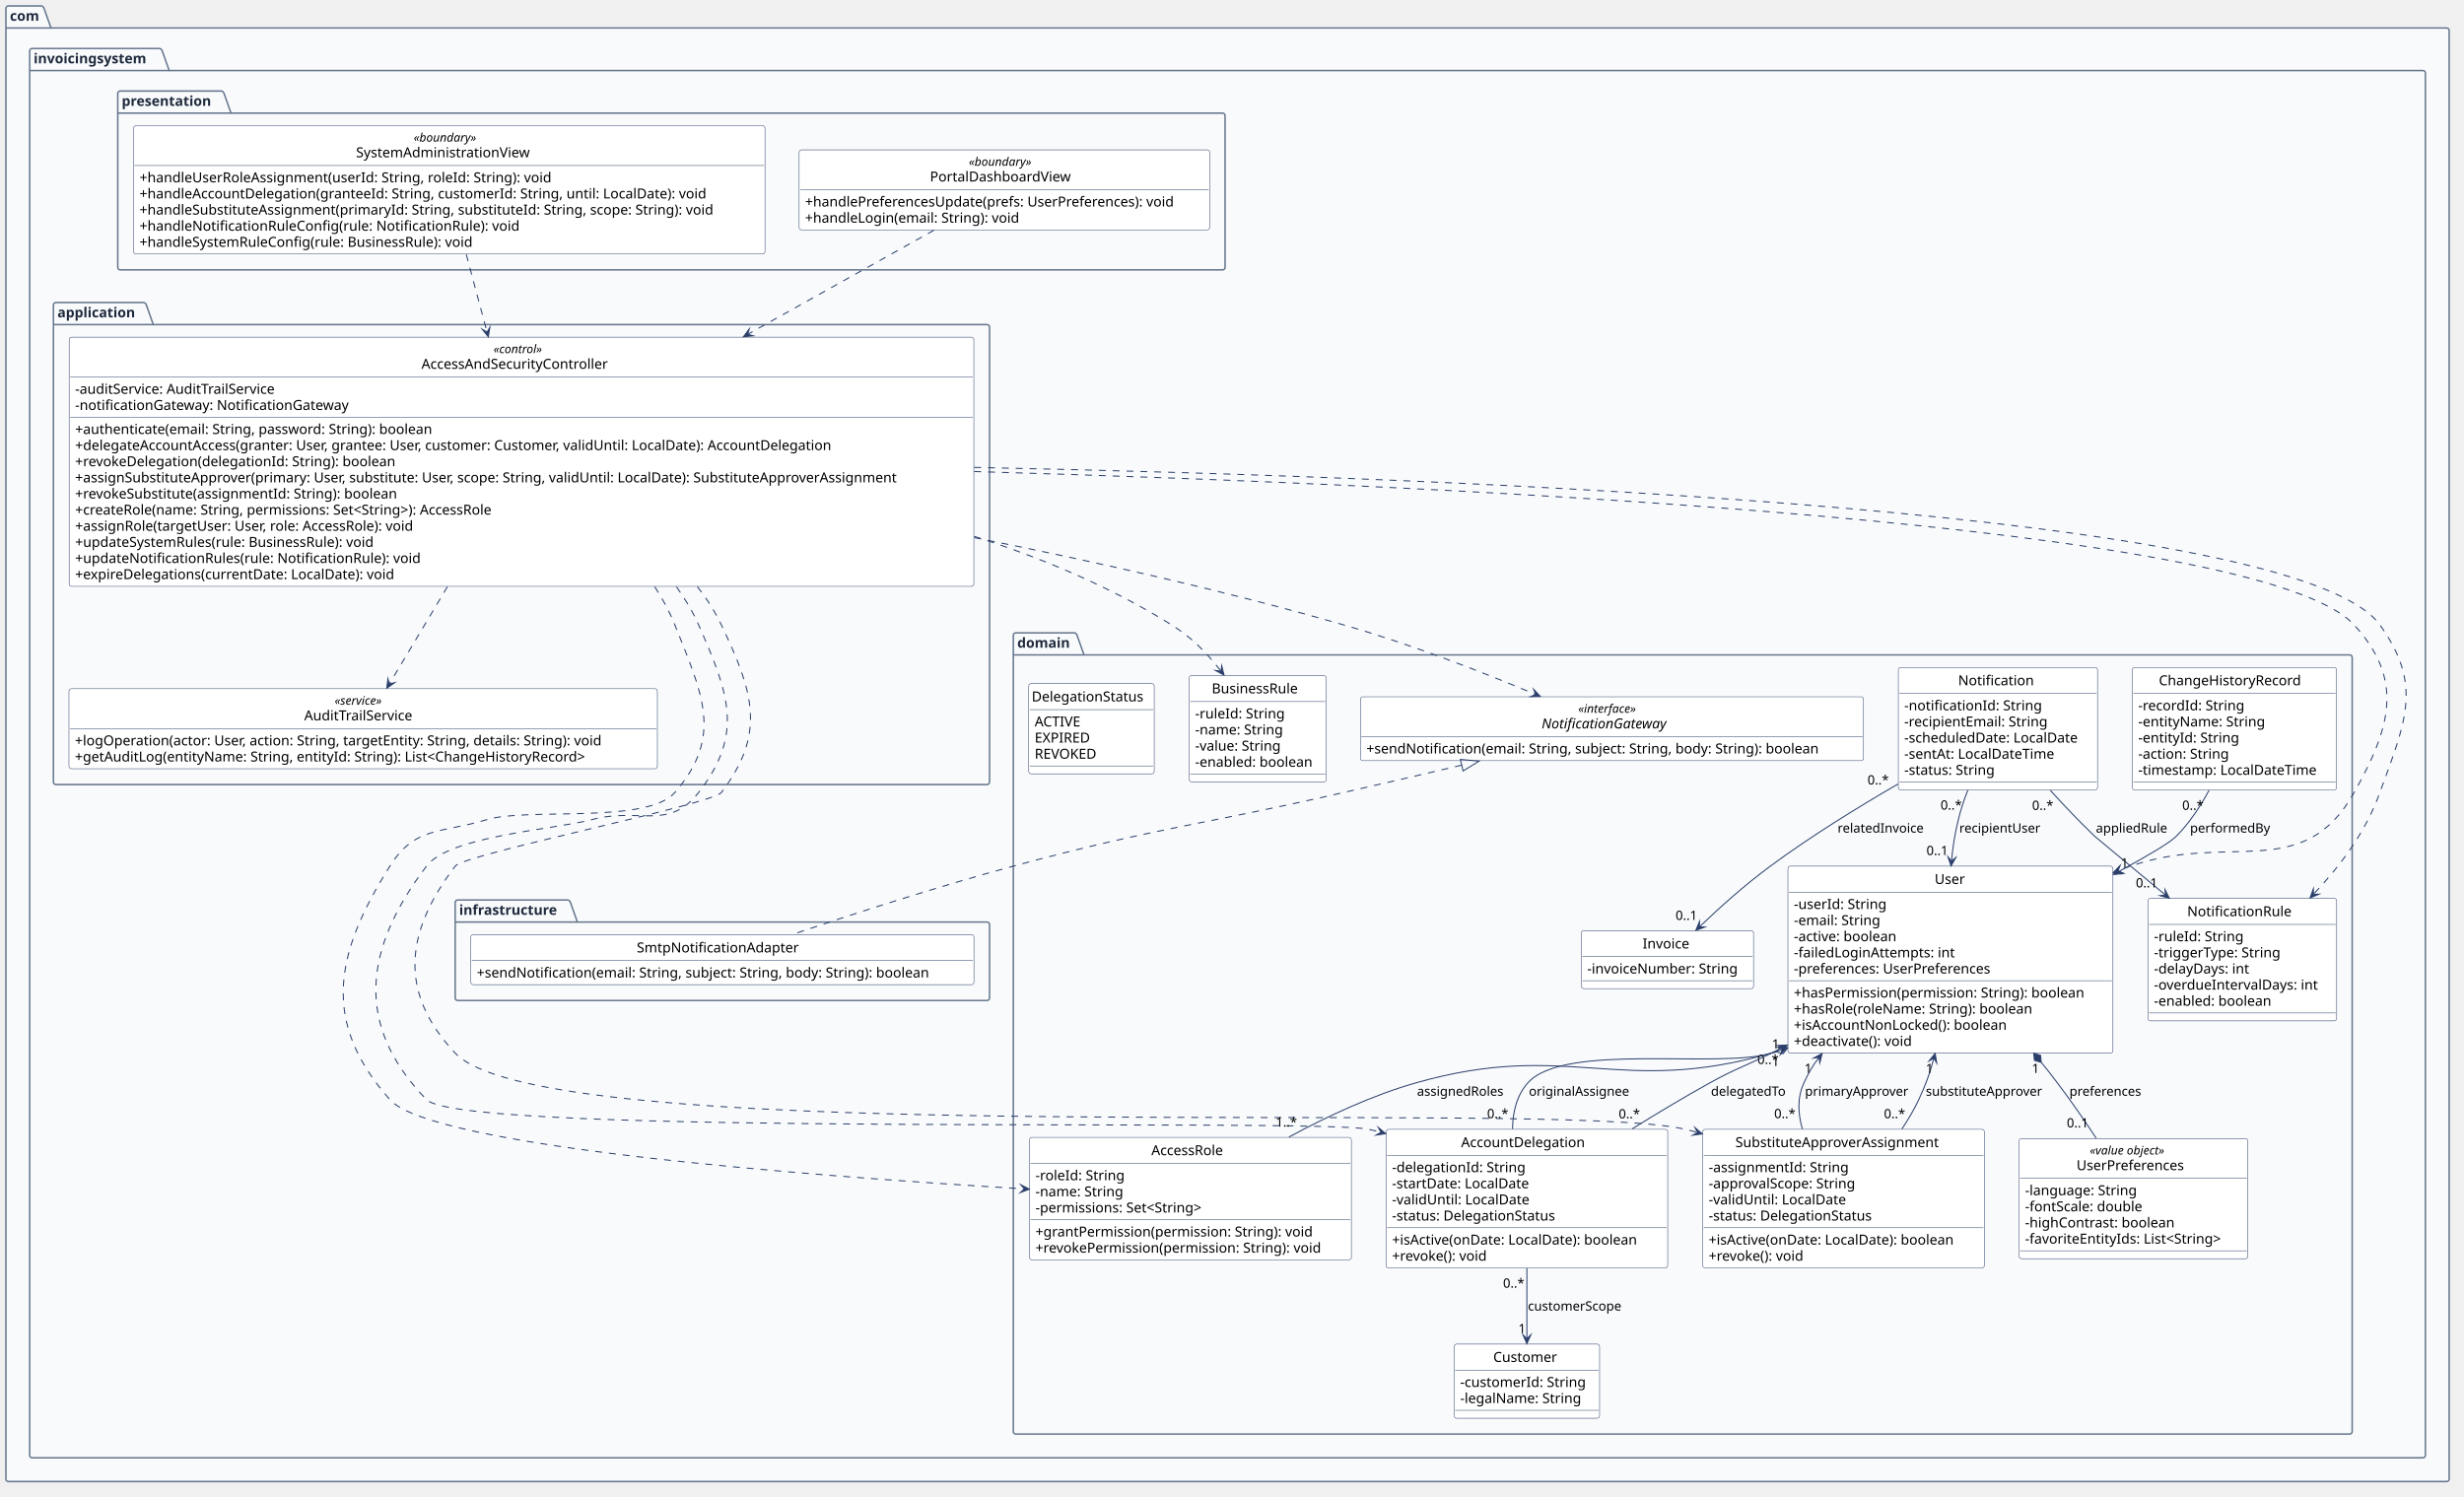
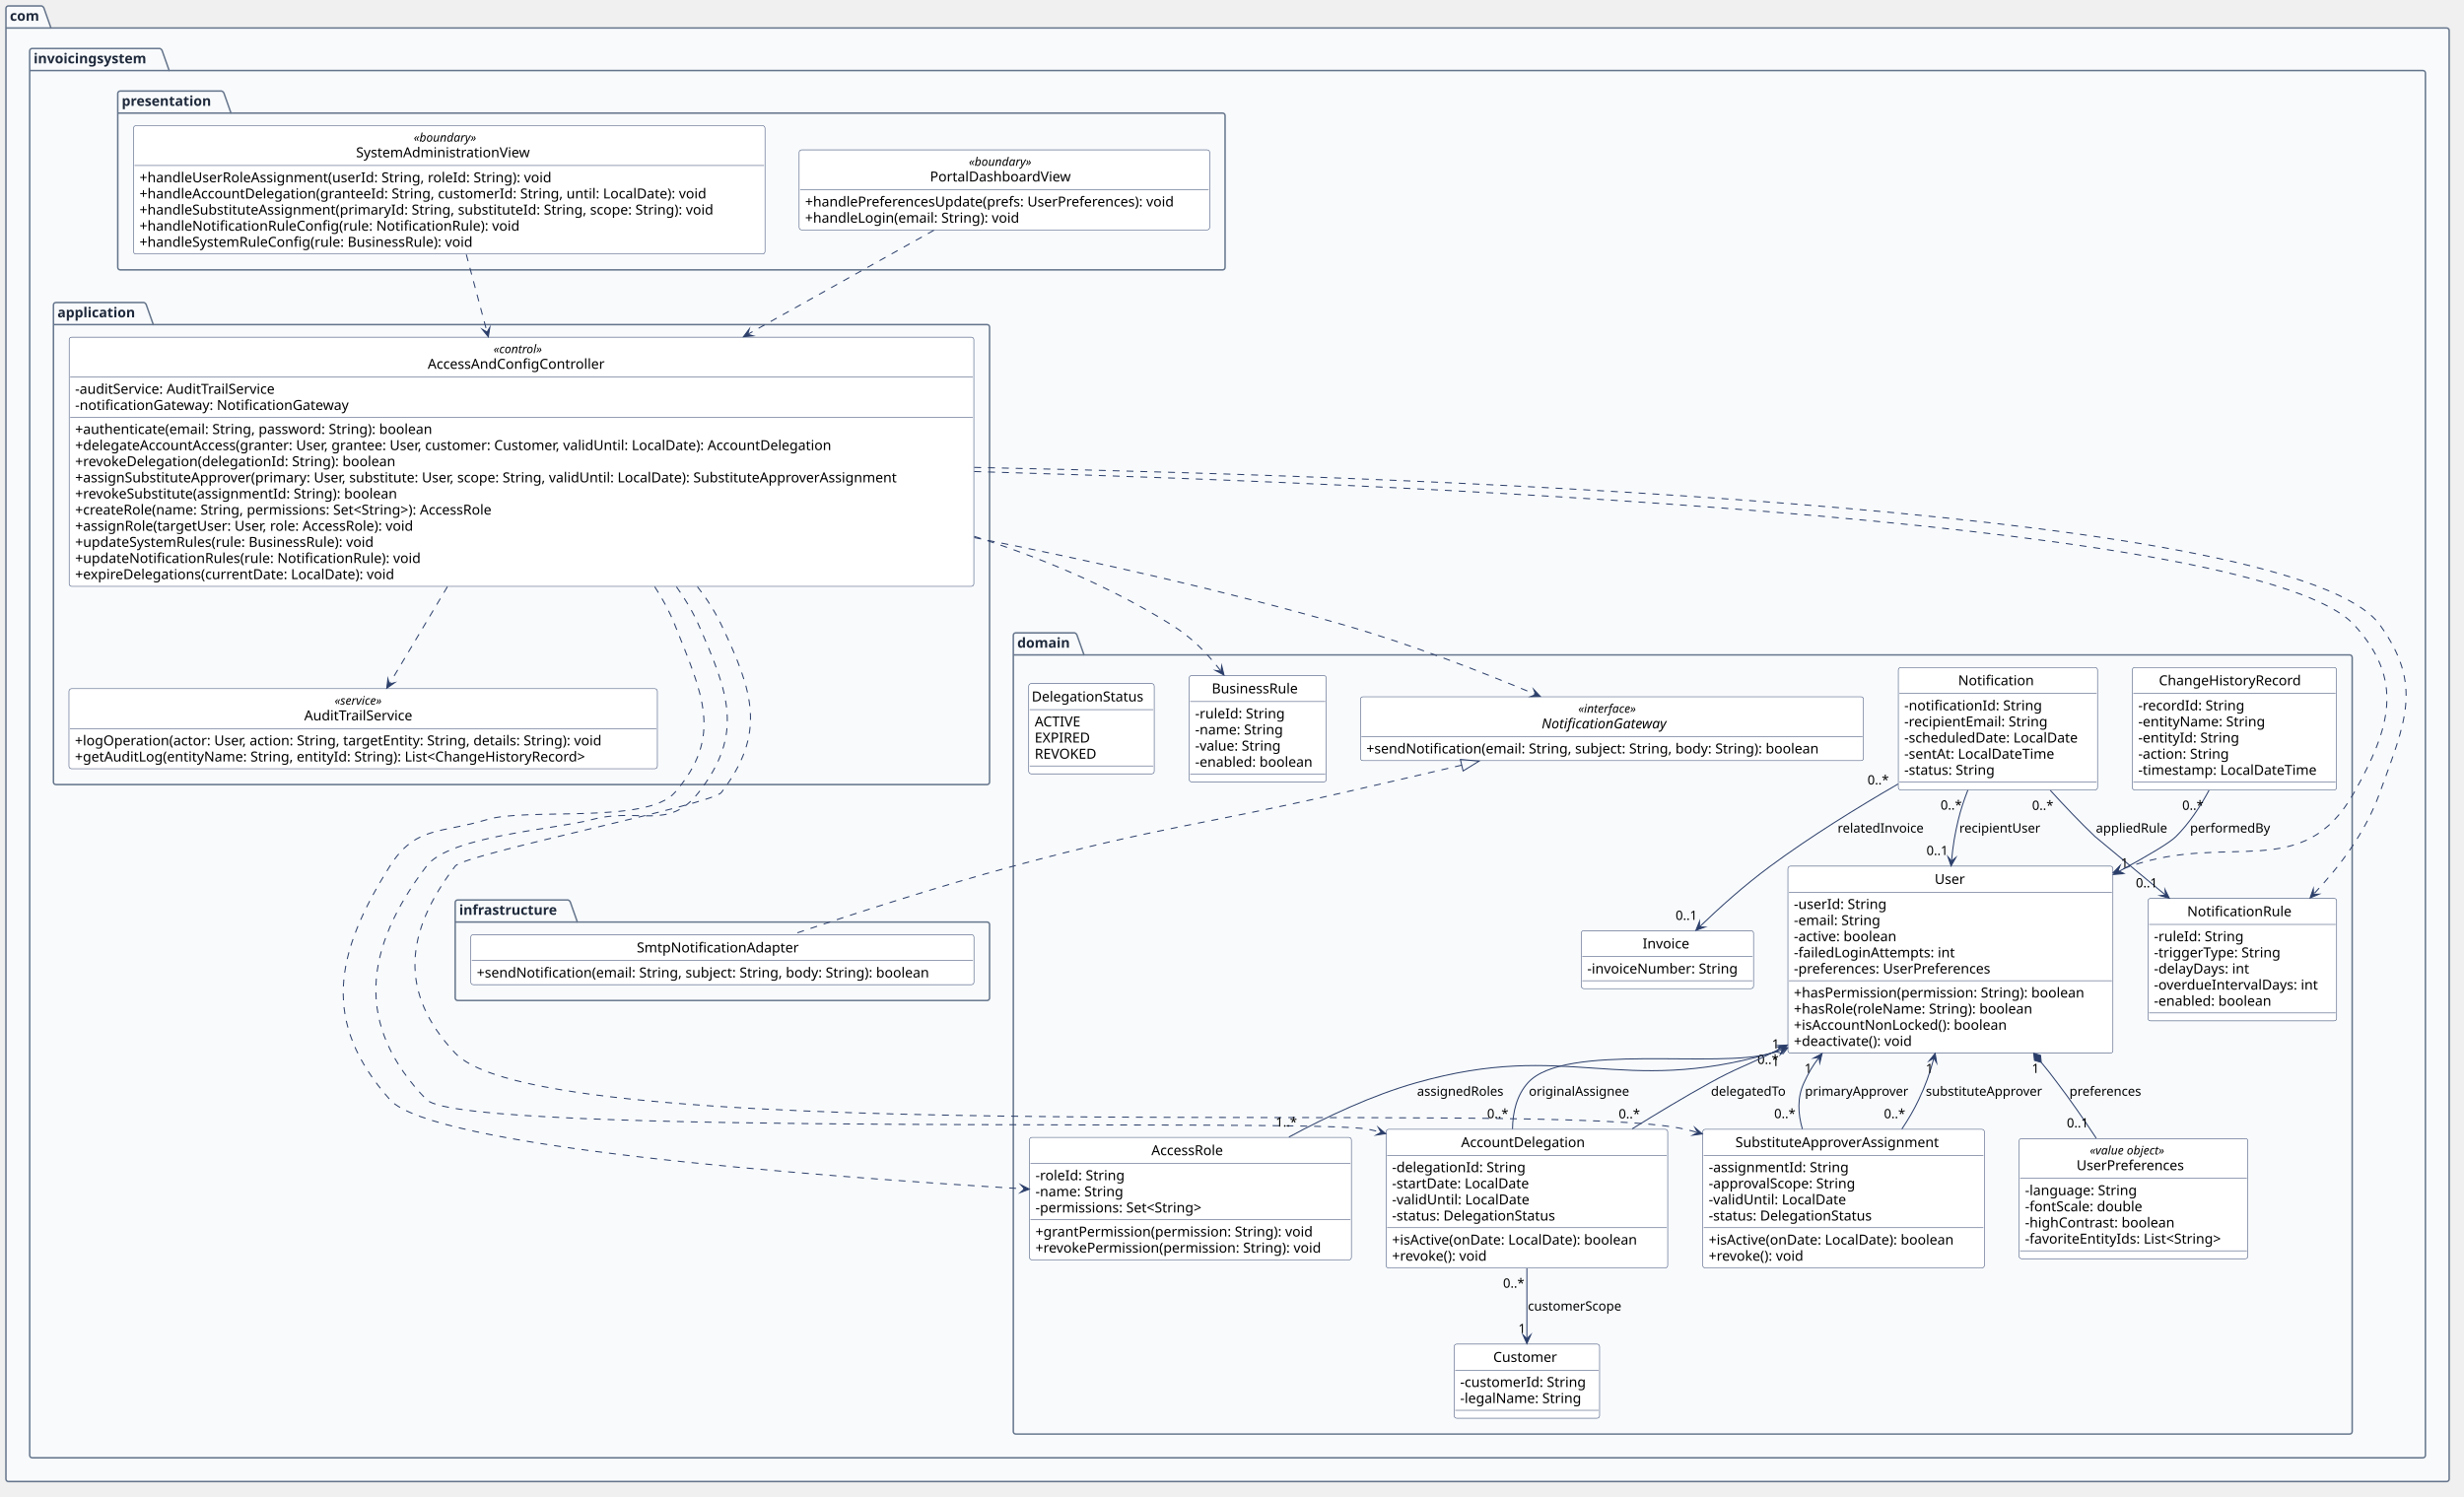
<svg xmlns="http://www.w3.org/2000/svg" version="1.1" data-diagram-type="CLASS" style="width:2490px;height:1512px;background:#FFFFFF;" width="2490px" height="1512px" viewBox="0 0 2490 1512" zoomAndPan="magnify" preserveAspectRatio="none" contentStyleType="text/css">
  <defs />
  <g font-family="sans-serif" lengthAdjust="spacing">
    <g class="cluster" data-qualified-name="com" id="ent0003" data-source-line="25">
      <path d="M8.5,6 L42.005,6 A3.75,3.75 0 0 1 44.505,8.5 L51.505,28.297 L2472.5,28.297 A2.5,2.5 0 0 1 2475,30.797 L2475,1494.8 A2.5,2.5 0 0 1 2472.5,1497.3 L8.5,1497.3 A2.5,2.5 0 0 1 6,1494.8 L6,8.5 A2.5,2.5 0 0 1 8.5,6" style="stroke:#64748B;stroke-width:1.5;" fill="#F8FAFC" />
      <line x1="6" y1="28.297" x2="51.505" y2="28.297" style="stroke:#64748B;stroke-width:1.5;" />
      <text x="10" y="20.995" fill="#1E293B" font-size="14" textLength="32.505" font-weight="700">com</text>
    </g>
    <g class="cluster" data-qualified-name="com.invoicingsystem" id="ent0004" data-source-line="25">
      <path d="M32.5,49 L161.462,49 A3.75,3.75 0 0 1 163.962,51.5 L170.962,71.297 L2448.5,71.297 A2.5,2.5 0 0 1 2451,73.797 L2451,1470.8 A2.5,2.5 0 0 1 2448.5,1473.3 L32.5,1473.3 A2.5,2.5 0 0 1 30,1470.8 L30,51.5 A2.5,2.5 0 0 1 32.5,49" style="stroke:#64748B;stroke-width:1.5;" fill="#F8FAFC" />
      <line x1="30" y1="71.297" x2="170.962" y2="71.297" style="stroke:#64748B;stroke-width:1.5;" />
      <text x="34" y="63.995" fill="#1E293B" font-size="14" textLength="127.962" font-weight="700">invoicingsystem</text>
    </g>
    <g class="cluster" data-qualified-name="com.invoicingsystem.presentation" id="ent0001" data-source-line="24">
      <path d="M121.5,92 L223.932,92 A3.75,3.75 0 0 1 226.432,94.5 L233.432,114.297 L1235.5,114.297 A2.5,2.5 0 0 1 1238,116.797 L1238,270.25 A2.5,2.5 0 0 1 1235.5,272.75 L121.5,272.75 A2.5,2.5 0 0 1 119,270.25 L119,94.5 A2.5,2.5 0 0 1 121.5,92" style="stroke:#64748B;stroke-width:1.5;" fill="#F8FAFC" />
      <line x1="119" y1="114.297" x2="233.432" y2="114.297" style="stroke:#64748B;stroke-width:1.5;" />
      <text x="123" y="106.995" fill="#1E293B" font-size="14" textLength="101.432" font-weight="700">presentation</text>
    </g>
    <g class="cluster" data-qualified-name="com.invoicingsystem.application" id="ent0006" data-source-line="42">
      <path d="M56.5,305.75 L145.41,305.75 A3.75,3.75 0 0 1 147.91,308.25 L154.91,328.047 L997.5,328.047 A2.5,2.5 0 0 1 1000,330.547 L1000,790.4 A2.5,2.5 0 0 1 997.5,792.9 L56.5,792.9 A2.5,2.5 0 0 1 54,790.4 L54,308.25 A2.5,2.5 0 0 1 56.5,305.75" style="stroke:#64748B;stroke-width:1.5;" fill="#F8FAFC" />
      <line x1="54" y1="328.047" x2="154.91" y2="328.047" style="stroke:#64748B;stroke-width:1.5;" />
      <text x="58" y="320.745" fill="#1E293B" font-size="14" textLength="87.91" font-weight="700">application</text>
    </g>
    <g class="cluster" data-qualified-name="com.invoicingsystem.domain" id="ent0009" data-source-line="67">
      <path d="M1026.5,639.58 L1085.94,639.58 A3.75,3.75 0 0 1 1088.44,642.08 L1095.44,661.877 L2374.5,661.877 A2.5,2.5 0 0 1 2377,664.377 L2377,1446.8 A2.5,2.5 0 0 1 2374.5,1449.3 L1026.5,1449.3 A2.5,2.5 0 0 1 1024,1446.8 L1024,642.08 A2.5,2.5 0 0 1 1026.5,639.58" style="stroke:#64748B;stroke-width:1.5;" fill="#F8FAFC" />
      <line x1="1024" y1="661.877" x2="1095.44" y2="661.877" style="stroke:#64748B;stroke-width:1.5;" />
      <text x="1028" y="654.575" fill="#1E293B" font-size="14" textLength="58.44" font-weight="700">domain</text>
    </g>
    <g class="cluster" data-qualified-name="com.invoicingsystem.infrastructure" id="ent0023" data-source-line="172">
      <path d="M462.5,909.55 L573.962,909.55 A3.75,3.75 0 0 1 576.462,912.05 L583.462,931.847 L997.5,931.847 A2.5,2.5 0 0 1 1000,934.347 L1000,1008.64 A2.5,2.5 0 0 1 997.5,1011.14 L462.5,1011.14 A2.5,2.5 0 0 1 460,1008.64 L460,912.05 A2.5,2.5 0 0 1 462.5,909.55" style="stroke:#64748B;stroke-width:1.5;" fill="#F8FAFC" />
      <line x1="460" y1="931.847" x2="583.462" y2="931.847" style="stroke:#64748B;stroke-width:1.5;" />
      <text x="464" y="924.545" fill="#1E293B" font-size="14" textLength="110.462" font-weight="700">infrastructure</text>
    </g>
    <g class="entity" data-qualified-name="com.invoicingsystem.presentation.SystemAdministrationView" id="ent0002" data-source-line="25">
      <rect x="134.96" y="127" width="638.09" height="129.75" fill="#FFF" style="stroke:#2B3E6A;stroke-width:0.5;" rx="2.5" ry="2.5" />
      <text x="418.075" y="143.139" fill="#000" font-size="12" textLength="71.859" font-style="italic">«boundary»</text>
      <text x="359.792" y="158.964" fill="#000" font-size="14" textLength="188.426">SystemAdministrationView</text>
      <line x1="135.96" y1="167.266" x2="772.05" y2="167.266" style="stroke:#2B3E6A;stroke-width:0.5;" />
      <text x="140.96" y="184.261" fill="#000" font-size="14" textLength="448.485">+handleUserRoleAssignment(userId: String, roleId: String): void</text>
      <text x="140.96" y="200.558" fill="#000" font-size="14" textLength="618.755">+handleAccountDelegation(granteeId: String, customerId: String, until: LocalDate): void</text>
      <text x="140.96" y="216.854" fill="#000" font-size="14" textLength="626.09">+handleSubstituteAssignment(primaryId: String, substituteId: String, scope: String): void</text>
      <text x="140.96" y="233.151" fill="#000" font-size="14" textLength="413.246">+handleNotificationRuleConfig(rule: NotificationRule): void</text>
      <text x="140.96" y="249.448" fill="#000" font-size="14" textLength="366.529">+handleSystemRuleConfig(rule: BusinessRule): void</text>
    </g>
    <g class="entity" data-qualified-name="com.invoicingsystem.presentation.PortalDashboardView" id="ent0005" data-source-line="33">
      <rect x="807.59" y="151.45" width="414.821" height="80.859" fill="#FFF" style="stroke:#2B3E6A;stroke-width:0.5;" rx="2.5" ry="2.5" />
      <text x="979.071" y="167.589" fill="#000" font-size="12" textLength="71.859" font-style="italic">«boundary»</text>
      <text x="939.775" y="183.414" fill="#000" font-size="14" textLength="150.452">PortalDashboardView</text>
      <line x1="808.59" y1="191.716" x2="1221.411" y2="191.716" style="stroke:#2B3E6A;stroke-width:0.5;" />
      <text x="813.59" y="208.711" fill="#000" font-size="14" textLength="402.821">+handlePreferencesUpdate(prefs: UserPreferences): void</text>
      <text x="813.59" y="225.008" fill="#000" font-size="14" textLength="236.735">+handleLogin(email: String): void</text>
    </g>
-     <g class="entity" data-qualified-name="com.invoicingsystem.application.AccessAndSecurityController" id="ent0007" data-source-line="43">
+     <g class="entity" data-qualified-name="com.invoicingsystem.application.AccessAndConfigController" id="ent0007" data-source-line="43">
      <rect x="69.9" y="340.75" width="914.207" height="251.828" fill="#FFF" style="stroke:#2B3E6A;stroke-width:0.5;" rx="2.5" ry="2.5" />
      <text x="498.732" y="356.889" fill="#000" font-size="12" textLength="56.543" font-style="italic">«control»</text>
-       <text x="425.917" y="372.714" fill="#000" font-size="14" textLength="202.173">AccessAndSecurityController</text>
+       <text x="432.203" y="372.714" fill="#000" font-size="14" textLength="189.602">AccessAndConfigController</text>
      <line x1="70.9" y1="381.016" x2="983.107" y2="381.016" style="stroke:#2B3E6A;stroke-width:0.5;" />
      <text x="75.9" y="398.011" fill="#000" font-size="14" textLength="220.801">-auditService: AuditTrailService</text>
      <text x="75.9" y="414.308" fill="#000" font-size="14" textLength="296.967">-notificationGateway: NotificationGateway</text>
      <line x1="70.9" y1="421.609" x2="983.107" y2="421.609" style="stroke:#2B3E6A;stroke-width:0.5;" />
      <text x="75.9" y="438.604" fill="#000" font-size="14" textLength="392.971">+authenticate(email: String, password: String): boolean</text>
      <text x="75.9" y="454.901" fill="#000" font-size="14" textLength="835.085">+delegateAccountAccess(granter: User, grantee: User, customer: Customer, validUntil: LocalDate): AccountDelegation</text>
      <text x="75.9" y="471.198" fill="#000" font-size="14" textLength="350.164">+revokeDelegation(delegationId: String): boolean</text>
      <text x="75.9" y="487.495" fill="#000" font-size="14" textLength="902.207">+assignSubstituteApprover(primary: User, substitute: User, scope: String, validUntil: LocalDate): SubstituteApproverAssignment</text>
      <text x="75.9" y="503.792" fill="#000" font-size="14" textLength="352.912">+revokeSubstitute(assignmentId: String): boolean</text>
      <text x="75.9" y="520.089" fill="#000" font-size="14" textLength="467.277">+createRole(name: String, permissions: Set&lt;String&gt;): AccessRole</text>
      <text x="75.9" y="536.386" fill="#000" font-size="14" textLength="376.722">+assignRole(targetUser: User, role: AccessRole): void</text>
      <text x="75.9" y="552.683" fill="#000" font-size="14" textLength="330.518">+updateSystemRules(rule: BusinessRule): void</text>
      <text x="75.9" y="568.979" fill="#000" font-size="14" textLength="377.234">+updateNotificationRules(rule: NotificationRule): void</text>
      <text x="75.9" y="585.276" fill="#000" font-size="14" textLength="352.646">+expireDelegations(currentDate: LocalDate): void</text>
    </g>
    <g class="entity" data-qualified-name="com.invoicingsystem.application.AuditTrailService" id="ent0008" data-source-line="58">
      <rect x="69.7" y="696.04" width="594.593" height="80.859" fill="#FFF" style="stroke:#2B3E6A;stroke-width:0.5;" rx="2.5" ry="2.5" />
      <text x="338.162" y="712.179" fill="#000" font-size="12" textLength="57.668" font-style="italic">«service»</text>
      <text x="307.435" y="728.004" fill="#000" font-size="14" textLength="119.123">AuditTrailService</text>
      <line x1="70.7" y1="736.306" x2="663.293" y2="736.306" style="stroke:#2B3E6A;stroke-width:0.5;" />
      <text x="75.7" y="753.301" fill="#000" font-size="14" textLength="582.593">+logOperation(actor: User, action: String, targetEntity: String, details: String): void</text>
      <text x="75.7" y="769.598" fill="#000" font-size="14" textLength="563.76">+getAuditLog(entityName: String, entityId: String): List&lt;ChangeHistoryRecord&gt;</text>
    </g>
    <g class="entity" data-qualified-name="com.invoicingsystem.domain.DelegationStatus" id="ent0010" data-source-line="69">
      <rect x="1039.6" y="690.88" width="126.791" height="91.188" fill="#FFF" style="stroke:#2B3E6A;stroke-width:0.5;" rx="2.5" ry="2.5" />
      <text x="1042.6" y="708.875" fill="#000" font-size="14" textLength="120.791">DelegationStatus</text>
      <line x1="1040.6" y1="717.177" x2="1165.391" y2="717.177" style="stroke:#2B3E6A;stroke-width:0.5;" />
      <text x="1045.6" y="734.172" fill="#000" font-size="14" textLength="50.456">ACTIVE</text>
      <text x="1045.6" y="750.469" fill="#000" font-size="14" textLength="60.361">EXPIRED</text>
      <text x="1045.6" y="766.766" fill="#000" font-size="14" textLength="67.977">REVOKED</text>
      <line x1="1040.6" y1="774.068" x2="1165.391" y2="774.068" style="stroke:#2B3E6A;stroke-width:0.5;" />
    </g>
    <g class="entity" data-qualified-name="com.invoicingsystem.domain.User" id="ent0011" data-source-line="76">
      <rect x="1806.78" y="875.36" width="328.442" height="188.969" fill="#FFF" style="stroke:#2B3E6A;stroke-width:0.5;" rx="2.5" ry="2.5" />
      <text x="1955.046" y="893.355" fill="#000" font-size="14" textLength="31.91">User</text>
      <line x1="1807.78" y1="901.657" x2="2134.222" y2="901.657" style="stroke:#2B3E6A;stroke-width:0.5;" />
      <text x="1812.78" y="918.652" fill="#000" font-size="14" textLength="99.552">-userId: String</text>
      <text x="1812.78" y="934.949" fill="#000" font-size="14" textLength="94.609">-email: String</text>
      <text x="1812.78" y="951.246" fill="#000" font-size="14" textLength="112.745">-active: boolean</text>
      <text x="1812.78" y="967.543" fill="#000" font-size="14" textLength="173.749">-failedLoginAttempts: int</text>
      <text x="1812.78" y="983.839" fill="#000" font-size="14" textLength="212.974">-preferences: UserPreferences</text>
      <line x1="1807.78" y1="991.141" x2="2134.222" y2="991.141" style="stroke:#2B3E6A;stroke-width:0.5;" />
      <text x="1812.78" y="1008.136" fill="#000" font-size="14" textLength="316.442">+hasPermission(permission: String): boolean</text>
      <text x="1812.78" y="1024.433" fill="#000" font-size="14" textLength="262.411">+hasRole(roleName: String): boolean</text>
      <text x="1812.78" y="1040.73" fill="#000" font-size="14" textLength="233.331">+isAccountNonLocked(): boolean</text>
      <text x="1812.78" y="1057.027" fill="#000" font-size="14" textLength="135.57">+deactivate(): void</text>
    </g>
    <g class="entity" data-qualified-name="com.invoicingsystem.domain.AccessRole" id="ent0012" data-source-line="88">
      <rect x="1040.35" y="1149.48" width="325.291" height="123.781" fill="#FFF" style="stroke:#2B3E6A;stroke-width:0.5;" rx="2.5" ry="2.5" />
      <text x="1163.511" y="1167.475" fill="#000" font-size="14" textLength="78.969">AccessRole</text>
      <line x1="1041.35" y1="1175.777" x2="1364.641" y2="1175.777" style="stroke:#2B3E6A;stroke-width:0.5;" />
      <text x="1046.35" y="1192.772" fill="#000" font-size="14" textLength="95.84">-roleId: String</text>
      <text x="1046.35" y="1209.069" fill="#000" font-size="14" textLength="95.703">-name: String</text>
      <text x="1046.35" y="1225.366" fill="#000" font-size="14" textLength="186.443">-permissions: Set&lt;String&gt;</text>
      <line x1="1041.35" y1="1232.668" x2="1364.641" y2="1232.668" style="stroke:#2B3E6A;stroke-width:0.5;" />
      <text x="1046.35" y="1249.663" fill="#000" font-size="14" textLength="302.935">+grantPermission(permission: String): void</text>
      <text x="1046.35" y="1265.959" fill="#000" font-size="14" textLength="313.291">+revokePermission(permission: String): void</text>
    </g>
    <g class="entity" data-qualified-name="com.invoicingsystem.domain.AccountDelegation" id="ent0013" data-source-line="96">
      <rect x="1400.71" y="1141.33" width="284.59" height="140.078" fill="#FFF" style="stroke:#2B3E6A;stroke-width:0.5;" rx="2.5" ry="2.5" />
      <text x="1476.529" y="1159.325" fill="#000" font-size="14" textLength="132.952">AccountDelegation</text>
      <line x1="1401.71" y1="1167.627" x2="1684.3" y2="1167.627" style="stroke:#2B3E6A;stroke-width:0.5;" />
      <text x="1406.71" y="1184.622" fill="#000" font-size="14" textLength="143.302">-delegationId: String</text>
      <text x="1406.71" y="1200.919" fill="#000" font-size="14" textLength="150.281">-startDate: LocalDate</text>
      <text x="1406.71" y="1217.216" fill="#000" font-size="14" textLength="150.131">-validUntil: LocalDate</text>
      <text x="1406.71" y="1233.513" fill="#000" font-size="14" textLength="178.028">-status: DelegationStatus</text>
      <line x1="1401.71" y1="1240.814" x2="1684.3" y2="1240.814" style="stroke:#2B3E6A;stroke-width:0.5;" />
      <text x="1406.71" y="1257.809" fill="#000" font-size="14" textLength="272.59">+isActive(onDate: LocalDate): boolean</text>
      <text x="1406.71" y="1274.106" fill="#000" font-size="14" textLength="109.389">+revoke(): void</text>
    </g>
    <g class="entity" data-qualified-name="com.invoicingsystem.domain.SubstituteApproverAssignment" id="ent0014" data-source-line="105">
      <rect x="1720.71" y="1141.33" width="284.59" height="140.078" fill="#FFF" style="stroke:#2B3E6A;stroke-width:0.5;" rx="2.5" ry="2.5" />
      <text x="1753.736" y="1159.325" fill="#000" font-size="14" textLength="218.538">SubstituteApproverAssignment</text>
      <line x1="1721.71" y1="1167.627" x2="2004.3" y2="1167.627" style="stroke:#2B3E6A;stroke-width:0.5;" />
      <text x="1726.71" y="1184.622" fill="#000" font-size="14" textLength="150.445">-assignmentId: String</text>
      <text x="1726.71" y="1200.919" fill="#000" font-size="14" textLength="160.077">-approvalScope: String</text>
      <text x="1726.71" y="1217.216" fill="#000" font-size="14" textLength="150.131">-validUntil: LocalDate</text>
      <text x="1726.71" y="1233.513" fill="#000" font-size="14" textLength="178.028">-status: DelegationStatus</text>
      <line x1="1721.71" y1="1240.814" x2="2004.3" y2="1240.814" style="stroke:#2B3E6A;stroke-width:0.5;" />
      <text x="1726.71" y="1257.809" fill="#000" font-size="14" textLength="272.59">+isActive(onDate: LocalDate): boolean</text>
      <text x="1726.71" y="1274.106" fill="#000" font-size="14" textLength="109.389">+revoke(): void</text>
    </g>
    <g class="entity" data-qualified-name="com.invoicingsystem.domain.UserPreferences" id="ent0015" data-source-line="114">
      <rect x="2040.39" y="1150.64" width="231.222" height="121.453" fill="#FFF" style="stroke:#2B3E6A;stroke-width:0.5;" rx="2.5" ry="2.5" />
      <text x="2111.874" y="1166.779" fill="#000" font-size="12" textLength="88.254" font-style="italic">«value object»</text>
      <text x="2098.446" y="1182.604" fill="#000" font-size="14" textLength="115.11">UserPreferences</text>
      <line x1="2041.39" y1="1190.906" x2="2270.612" y2="1190.906" style="stroke:#2B3E6A;stroke-width:0.5;" />
      <text x="2046.39" y="1207.901" fill="#000" font-size="14" textLength="121.181">-language: String</text>
      <text x="2046.39" y="1224.198" fill="#000" font-size="14" textLength="127.456">-fontScale: double</text>
      <text x="2046.39" y="1240.494" fill="#000" font-size="14" textLength="160.535">-highContrast: boolean</text>
      <text x="2046.39" y="1256.791" fill="#000" font-size="14" textLength="219.222">-favoriteEntityIds: List&lt;String&gt;</text>
      <line x1="2041.39" y1="1264.093" x2="2270.612" y2="1264.093" style="stroke:#2B3E6A;stroke-width:0.5;" />
    </g>
    <g class="entity" data-qualified-name="com.invoicingsystem.domain.Notification" id="ent0016" data-source-line="122">
      <rect x="1918.35" y="674.58" width="201.301" height="123.781" fill="#FFF" style="stroke:#2B3E6A;stroke-width:0.5;" rx="2.5" ry="2.5" />
      <text x="1978.836" y="692.575" fill="#000" font-size="14" textLength="80.329">Notification</text>
      <line x1="1919.35" y1="700.877" x2="2118.651" y2="700.877" style="stroke:#2B3E6A;stroke-width:0.5;" />
      <text x="1924.35" y="717.872" fill="#000" font-size="14" textLength="147.745">-notificationId: String</text>
      <text x="1924.35" y="734.169" fill="#000" font-size="14" textLength="156.55">-recipientEmail: String</text>
      <text x="1924.35" y="750.466" fill="#000" font-size="14" textLength="189.301">-scheduledDate: LocalDate</text>
      <text x="1924.35" y="766.763" fill="#000" font-size="14" textLength="164.24">-sentAt: LocalDateTime</text>
      <text x="1924.35" y="783.059" fill="#000" font-size="14" textLength="99.019">-status: String</text>
      <line x1="1919.35" y1="790.361" x2="2118.651" y2="790.361" style="stroke:#2B3E6A;stroke-width:0.5;" />
    </g>
    <g class="entity" data-qualified-name="com.invoicingsystem.domain.NotificationRule" id="ent0017" data-source-line="130">
      <rect x="2170.69" y="907.96" width="190.616" height="123.781" fill="#FFF" style="stroke:#2B3E6A;stroke-width:0.5;" rx="2.5" ry="2.5" />
      <text x="2210.282" y="925.955" fill="#000" font-size="14" textLength="111.433">NotificationRule</text>
      <line x1="2171.69" y1="934.257" x2="2360.306" y2="934.257" style="stroke:#2B3E6A;stroke-width:0.5;" />
      <text x="2176.69" y="951.252" fill="#000" font-size="14" textLength="96.147">-ruleId: String</text>
      <text x="2176.69" y="967.549" fill="#000" font-size="14" textLength="137.614">-triggerType: String</text>
      <text x="2176.69" y="983.846" fill="#000" font-size="14" textLength="105.663">-delayDays: int</text>
      <text x="2176.69" y="1000.143" fill="#000" font-size="14" textLength="178.616">-overdueIntervalDays: int</text>
      <text x="2176.69" y="1016.439" fill="#000" font-size="14" textLength="126.533">-enabled: boolean</text>
      <line x1="2171.69" y1="1023.741" x2="2360.306" y2="1023.741" style="stroke:#2B3E6A;stroke-width:0.5;" />
    </g>
    <g class="entity" data-qualified-name="com.invoicingsystem.domain.BusinessRule" id="ent0018" data-source-line="138">
      <rect x="1201.73" y="682.73" width="138.533" height="107.484" fill="#FFF" style="stroke:#2B3E6A;stroke-width:0.5;" rx="2.5" ry="2.5" />
      <text x="1224.577" y="700.725" fill="#000" font-size="14" textLength="92.839">BusinessRule</text>
      <line x1="1202.73" y1="709.027" x2="1339.263" y2="709.027" style="stroke:#2B3E6A;stroke-width:0.5;" />
      <text x="1207.73" y="726.022" fill="#000" font-size="14" textLength="96.147">-ruleId: String</text>
      <text x="1207.73" y="742.319" fill="#000" font-size="14" textLength="95.703">-name: String</text>
      <text x="1207.73" y="758.616" fill="#000" font-size="14" textLength="94.24">-value: String</text>
      <text x="1207.73" y="774.913" fill="#000" font-size="14" textLength="126.533">-enabled: boolean</text>
      <line x1="1202.73" y1="782.214" x2="1339.263" y2="782.214" style="stroke:#2B3E6A;stroke-width:0.5;" />
    </g>
    <g class="entity" data-qualified-name="com.invoicingsystem.domain.ChangeHistoryRecord" id="ent0019" data-source-line="145">
      <rect x="2154.79" y="674.58" width="206.421" height="123.781" fill="#FFF" style="stroke:#2B3E6A;stroke-width:0.5;" rx="2.5" ry="2.5" />
      <text x="2181.674" y="692.575" fill="#000" font-size="14" textLength="152.653">ChangeHistoryRecord</text>
      <line x1="2155.79" y1="700.877" x2="2360.211" y2="700.877" style="stroke:#2B3E6A;stroke-width:0.5;" />
      <text x="2160.79" y="717.872" fill="#000" font-size="14" textLength="114.29">-recordId: String</text>
      <text x="2160.79" y="734.169" fill="#000" font-size="14" textLength="137.942">-entityName: String</text>
      <text x="2160.79" y="750.466" fill="#000" font-size="14" textLength="109.655">-entityId: String</text>
      <text x="2160.79" y="766.763" fill="#000" font-size="14" textLength="99.094">-action: String</text>
      <text x="2160.79" y="783.059" fill="#000" font-size="14" textLength="194.421">-timestamp: LocalDateTime</text>
      <line x1="2155.79" y1="790.361" x2="2360.211" y2="790.361" style="stroke:#2B3E6A;stroke-width:0.5;" />
    </g>
    <g class="entity" data-qualified-name="com.invoicingsystem.domain.Customer" id="ent0020" data-source-line="154">
      <rect x="1469.53" y="1358.41" width="146.941" height="74.891" fill="#FFF" style="stroke:#2B3E6A;stroke-width:0.5;" rx="2.5" ry="2.5" />
      <text x="1508.999" y="1376.405" fill="#000" font-size="14" textLength="68.004">Customer</text>
      <line x1="1470.53" y1="1384.707" x2="1615.471" y2="1384.707" style="stroke:#2B3E6A;stroke-width:0.5;" />
      <text x="1475.53" y="1401.702" fill="#000" font-size="14" textLength="134.941">-customerId: String</text>
      <text x="1475.53" y="1417.999" fill="#000" font-size="14" textLength="131.161">-legalName: String</text>
      <line x1="1470.53" y1="1425.301" x2="1615.471" y2="1425.301" style="stroke:#2B3E6A;stroke-width:0.5;" />
    </g>
    <g class="entity" data-qualified-name="com.invoicingsystem.domain.Invoice" id="ent0021" data-source-line="159">
      <rect x="1597.97" y="940.55" width="174.053" height="58.594" fill="#FFF" style="stroke:#2B3E6A;stroke-width:0.5;" rx="2.5" ry="2.5" />
      <text x="1659.97" y="958.545" fill="#000" font-size="14" textLength="50.053">Invoice</text>
      <line x1="1598.97" y1="966.847" x2="1771.023" y2="966.847" style="stroke:#2B3E6A;stroke-width:0.5;" />
      <text x="1603.97" y="983.842" fill="#000" font-size="14" textLength="162.053">-invoiceNumber: String</text>
      <line x1="1598.97" y1="991.144" x2="1771.023" y2="991.144" style="stroke:#2B3E6A;stroke-width:0.5;" />
    </g>
    <g class="entity" data-qualified-name="com.invoicingsystem.domain.NotificationGateway" id="ent0022" data-source-line="164">
      <rect x="1374.79" y="704.19" width="508.412" height="64.563" fill="#FFF" style="stroke:#2B3E6A;stroke-width:0.5;" rx="2.5" ry="2.5" />
      <text x="1594.894" y="720.329" fill="#000" font-size="12" textLength="68.203" font-style="italic">«interface»</text>
      <text x="1557.909" y="736.154" fill="#000" font-size="14" textLength="142.174" font-style="italic">NotificationGateway</text>
      <line x1="1375.79" y1="744.456" x2="1882.202" y2="744.456" style="stroke:#2B3E6A;stroke-width:0.5;" />
      <text x="1380.79" y="761.451" fill="#000" font-size="14" textLength="496.412">+sendNotification(email: String, subject: String, body: String): boolean</text>
    </g>
    <g class="entity" data-qualified-name="com.invoicingsystem.infrastructure.SmtpNotificationAdapter" id="ent0024" data-source-line="173">
      <rect x="475.79" y="944.55" width="508.412" height="50.594" fill="#FFF" style="stroke:#2B3E6A;stroke-width:0.5;" rx="2.5" ry="2.5" />
      <text x="643.487" y="962.545" fill="#000" font-size="14" textLength="173.018">SmtpNotificationAdapter</text>
      <line x1="476.79" y1="970.847" x2="983.202" y2="970.847" style="stroke:#2B3E6A;stroke-width:0.5;" />
      <text x="481.79" y="987.842" fill="#000" font-size="14" textLength="496.412">+sendNotification(email: String, subject: String, body: String): boolean</text>
    </g>
    <g class="link" data-entity-1="ent0002" data-entity-2="ent0007" id="lnk25" data-source-line="181" data-link-type="dependency">
-       <path d="M471.21,257.18 C477.89,282.15 484.488,306.8 492.198,335.62" style="stroke:#2B3E6A;stroke-width:1;stroke-dasharray:7,7;" fill="none" id="SystemAdministrationView-to-AccessAndSecurityController" codeLine="181" />
+       <path d="M471.21,257.18 C477.89,282.15 484.488,306.8 492.198,335.62" style="stroke:#2B3E6A;stroke-width:1;stroke-dasharray:7,7;" fill="none" id="SystemAdministrationView-to-AccessAndConfigController" codeLine="181" />
      <polygon points="493.49,340.45,495.028,330.722,492.198,335.62,487.3,332.789,493.49,340.45" fill="#2B3E6A" style="stroke:#2B3E6A;stroke-width:1;stroke-linejoin:miter;stroke-miterlimit:10;" />
    </g>
    <g class="link" data-entity-1="ent0005" data-entity-2="ent0007" id="lnk26" data-source-line="182" data-link-type="dependency">
-       <path d="M943.78,232.69 C892.72,261.23 825.305,298.921 755.665,337.841" style="stroke:#2B3E6A;stroke-width:1;stroke-dasharray:7,7;" fill="none" id="PortalDashboardView-to-AccessAndSecurityController" codeLine="182" />
+       <path d="M943.78,232.69 C892.72,261.23 825.305,298.921 755.665,337.841" style="stroke:#2B3E6A;stroke-width:1;stroke-dasharray:7,7;" fill="none" id="PortalDashboardView-to-AccessAndConfigController" codeLine="182" />
      <polygon points="751.3,340.28,761.108,339.381,755.665,337.841,757.205,332.398,751.3,340.28" fill="#2B3E6A" style="stroke:#2B3E6A;stroke-width:1;stroke-linejoin:miter;stroke-miterlimit:10;" />
    </g>
    <g class="link" data-entity-1="ent0007" data-entity-2="ent0011" id="lnk27" data-source-line="184" data-link-type="dependency">
-       <path d="M984.52,476.54 C1502.38,491.43 2286.51,530.54 2379,631.58 C2429.81,687.09 2415.86,735.29 2379,800.9 C2327.2,893.1 2252.91,840.69 2153,875.36 C2147.21,877.37 2146.036,877.707 2140.186,879.997" style="stroke:#2B3E6A;stroke-width:1;stroke-dasharray:7,7;" fill="none" id="AccessAndSecurityController-to-User" codeLine="184" />
+       <path d="M984.52,476.54 C1502.38,491.43 2286.51,530.54 2379,631.58 C2429.81,687.09 2415.86,735.29 2379,800.9 C2327.2,893.1 2252.91,840.69 2153,875.36 C2147.21,877.37 2146.036,877.707 2140.186,879.997" style="stroke:#2B3E6A;stroke-width:1;stroke-dasharray:7,7;" fill="none" id="AccessAndConfigController-to-User" codeLine="184" />
      <polygon points="2135.53,881.82,2145.369,882.264,2140.186,879.997,2142.453,874.815,2135.53,881.82" fill="#2B3E6A" style="stroke:#2B3E6A;stroke-width:1;stroke-linejoin:miter;stroke-miterlimit:10;" />
    </g>
    <g class="link" data-entity-1="ent0007" data-entity-2="ent0012" id="lnk28" data-source-line="185" data-link-type="dependency">
-       <path d="M661.62,592.99 C669.69,605.3 676.68,618.21 682,631.58 C709.82,701.5 731.26,744.01 682,800.9 C654.07,833.15 532.81,815.94 492,828.36 C445.79,842.42 419.73,834.48 394,875.36 C338.13,964.12 324.49,1032.8 394,1111.33 C436.05,1158.85 811.369,1188.101 1035.269,1201.531" style="stroke:#2B3E6A;stroke-width:1;stroke-dasharray:7,7;" fill="none" id="AccessAndSecurityController-to-AccessRole" codeLine="185" />
+       <path d="M661.62,592.99 C669.69,605.3 676.68,618.21 682,631.58 C709.82,701.5 731.26,744.01 682,800.9 C654.07,833.15 532.81,815.94 492,828.36 C445.79,842.42 419.73,834.48 394,875.36 C338.13,964.12 324.49,1032.8 394,1111.33 C436.05,1158.85 811.369,1188.101 1035.269,1201.531" style="stroke:#2B3E6A;stroke-width:1;stroke-dasharray:7,7;" fill="none" id="AccessAndConfigController-to-AccessRole" codeLine="185" />
      <polygon points="1040.26,1201.83,1031.516,1197.298,1035.269,1201.531,1031.037,1205.284,1040.26,1201.83" fill="#2B3E6A" style="stroke:#2B3E6A;stroke-width:1;stroke-linejoin:miter;stroke-miterlimit:10;" />
    </g>
    <g class="link" data-entity-1="ent0007" data-entity-2="ent0013" id="lnk29" data-source-line="186" data-link-type="dependency">
-       <path d="M683.59,593.05 C692.39,605.21 700.06,618.08 706,631.58 C736.32,700.46 752.19,741.49 706,800.9 C675.6,840 645.84,815.55 598,828.36 C560.76,838.34 454.28,844.63 431,875.36 C367.68,958.96 358.02,1036.01 431,1111.33 C467.82,1149.33 1331.35,1129.81 1383,1141.33 C1388.76,1142.62 1389.762,1142.729 1395.582,1144.389" style="stroke:#2B3E6A;stroke-width:1;stroke-dasharray:7,7;" fill="none" id="AccessAndSecurityController-to-AccountDelegation" codeLine="186" />
+       <path d="M683.59,593.05 C692.39,605.21 700.06,618.08 706,631.58 C736.32,700.46 752.19,741.49 706,800.9 C675.6,840 645.84,815.55 598,828.36 C560.76,838.34 454.28,844.63 431,875.36 C367.68,958.96 358.02,1036.01 431,1111.33 C467.82,1149.33 1331.35,1129.81 1383,1141.33 C1388.76,1142.62 1389.762,1142.729 1395.582,1144.389" style="stroke:#2B3E6A;stroke-width:1;stroke-dasharray:7,7;" fill="none" id="AccessAndConfigController-to-AccountDelegation" codeLine="186" />
      <polygon points="1400.39,1145.76,1392.832,1139.445,1395.582,1144.389,1390.638,1147.138,1400.39,1145.76" fill="#2B3E6A" style="stroke:#2B3E6A;stroke-width:1;stroke-linejoin:miter;stroke-miterlimit:10;" />
    </g>
    <g class="link" data-entity-1="ent0007" data-entity-2="ent0014" id="lnk30" data-source-line="187" data-link-type="dependency">
-       <path d="M704.78,592.94 C714.23,605.03 722.49,617.92 729,631.58 C761.36,699.52 774.56,741.01 729,800.9 C719.61,813.24 469.39,863.02 460,875.36 C409.15,942.2 402.48,1003.14 460,1064.33 C554.77,1165.16 1568.42,1109.16 1703,1141.33 C1708.74,1142.7 1709.734,1142.856 1715.534,1144.566" style="stroke:#2B3E6A;stroke-width:1;stroke-dasharray:7,7;" fill="none" id="AccessAndSecurityController-to-SubstituteApproverAssignment" codeLine="187" />
+       <path d="M704.78,592.94 C714.23,605.03 722.49,617.92 729,631.58 C761.36,699.52 774.56,741.01 729,800.9 C719.61,813.24 469.39,863.02 460,875.36 C409.15,942.2 402.48,1003.14 460,1064.33 C554.77,1165.16 1568.42,1109.16 1703,1141.33 C1708.74,1142.7 1709.734,1142.856 1715.534,1144.566" style="stroke:#2B3E6A;stroke-width:1;stroke-dasharray:7,7;" fill="none" id="AccessAndConfigController-to-SubstituteApproverAssignment" codeLine="187" />
      <polygon points="1720.33,1145.98,1712.829,1139.598,1715.534,1144.566,1710.566,1147.272,1720.33,1145.98" fill="#2B3E6A" style="stroke:#2B3E6A;stroke-width:1;stroke-linejoin:miter;stroke-miterlimit:10;" />
    </g>
    <g class="link" data-entity-1="ent0007" data-entity-2="ent0017" id="lnk31" data-source-line="188" data-link-type="dependency">
-       <path d="M984.45,472.36 C1513.63,483.11 2323.24,518.14 2405,631.58 C2449,692.63 2430.5,730.1 2405,800.9 C2390.57,840.96 2365.409,874.611 2337.889,903.821" style="stroke:#2B3E6A;stroke-width:1;stroke-dasharray:7,7;" fill="none" id="AccessAndSecurityController-to-NotificationRule" codeLine="188" />
+       <path d="M984.45,472.36 C1513.63,483.11 2323.24,518.14 2405,631.58 C2449,692.63 2430.5,730.1 2405,800.9 C2390.57,840.96 2365.409,874.611 2337.889,903.821" style="stroke:#2B3E6A;stroke-width:1;stroke-dasharray:7,7;" fill="none" id="AccessAndConfigController-to-NotificationRule" codeLine="188" />
      <polygon points="2334.46,907.46,2343.543,903.652,2337.889,903.821,2337.72,898.166,2334.46,907.46" fill="#2B3E6A" style="stroke:#2B3E6A;stroke-width:1;stroke-linejoin:miter;stroke-miterlimit:10;" />
    </g>
    <g class="link" data-entity-1="ent0007" data-entity-2="ent0018" id="lnk32" data-source-line="189" data-link-type="dependency">
-       <path d="M984.48,542.03 C1054.37,564.45 1123.33,593.62 1184,631.58 C1204.54,644.43 1219.585,659.802 1233.875,678.312" style="stroke:#2B3E6A;stroke-width:1;stroke-dasharray:7,7;" fill="none" id="AccessAndSecurityController-to-BusinessRule" codeLine="189" />
+       <path d="M984.48,542.03 C1054.37,564.45 1123.33,593.62 1184,631.58 C1204.54,644.43 1219.585,659.802 1233.875,678.312" style="stroke:#2B3E6A;stroke-width:1;stroke-dasharray:7,7;" fill="none" id="AccessAndConfigController-to-BusinessRule" codeLine="189" />
      <polygon points="1236.93,682.27,1234.596,672.702,1233.875,678.312,1228.264,677.59,1236.93,682.27" fill="#2B3E6A" style="stroke:#2B3E6A;stroke-width:1;stroke-linejoin:miter;stroke-miterlimit:10;" />
    </g>
    <g class="link" data-entity-1="ent0007" data-entity-2="ent0008" id="lnk33" data-source-line="190" data-link-type="dependency">
-       <path d="M452.15,592.94 C429.95,630.11 409.773,663.867 393.393,691.297" style="stroke:#2B3E6A;stroke-width:1;stroke-dasharray:7,7;" fill="none" id="AccessAndSecurityController-to-AuditTrailService" codeLine="190" />
+       <path d="M452.15,592.94 C429.95,630.11 409.773,663.867 393.393,691.297" style="stroke:#2B3E6A;stroke-width:1;stroke-dasharray:7,7;" fill="none" id="AccessAndConfigController-to-AuditTrailService" codeLine="190" />
      <polygon points="390.83,695.59,398.879,689.914,393.393,691.297,392.01,685.812,390.83,695.59" fill="#2B3E6A" style="stroke:#2B3E6A;stroke-width:1;stroke-linejoin:miter;stroke-miterlimit:10;" />
    </g>
    <g class="link" data-entity-1="ent0007" data-entity-2="ent0022" id="lnk34" data-source-line="191" data-link-type="dependency">
-       <path d="M984.58,543.33 C1106.9,567.52 1238.33,597.12 1358,631.58 C1426.76,651.38 1498.009,679.246 1551.939,701.866" style="stroke:#2B3E6A;stroke-width:1;stroke-dasharray:7,7;" fill="none" id="AccessAndSecurityController-to-NotificationGateway" codeLine="191" />
+       <path d="M984.58,543.33 C1106.9,567.52 1238.33,597.12 1358,631.58 C1426.76,651.38 1498.009,679.246 1551.939,701.866" style="stroke:#2B3E6A;stroke-width:1;stroke-dasharray:7,7;" fill="none" id="AccessAndConfigController-to-NotificationGateway" codeLine="191" />
      <polygon points="1556.55,703.8,1549.798,696.63,1551.939,701.866,1546.703,704.008,1556.55,703.8" fill="#2B3E6A" style="stroke:#2B3E6A;stroke-width:1;stroke-linejoin:miter;stroke-miterlimit:10;" />
    </g>
    <g class="link" data-entity-1="ent0011" data-entity-2="ent0012" id="lnk35" data-source-line="193" data-link-type="aggregation">
      <path d="M1795.015,1063.042 C1789.545,1064.912 1795.44,1062.77 1790,1064.33 C1636.13,1108.59 1585.01,1050.53 1431,1094.33 C1386.89,1106.88 1341.27,1128.18 1302.54,1149.13" style="stroke:#2B3E6A;stroke-width:1;" fill="none" id="User-backto-AccessRole" codeLine="193" />
      <polygon points="1806.37,1059.16,1799.399,1057.316,1795.015,1063.042,1801.987,1064.886,1806.37,1059.16" fill="none" style="stroke:#2B3E6A;stroke-width:1;stroke-linejoin:miter;stroke-miterlimit:10;" />
      <text x="1432" y="1107.397" fill="#000" font-size="13" textLength="93.234">assignedRoles</text>
      <text x="1775.94" y="1075.314" fill="#000" font-size="13" textLength="23.036">0..*</text>
      <text x="1289.172" y="1138.576" fill="#000" font-size="13" textLength="23.036">1..*</text>
    </g>
    <g class="link" data-entity-1="ent0011" data-entity-2="ent0015" id="lnk36" data-source-line="194" data-link-type="composition">
      <path d="M2062.823,1073.725 C2071.063,1083.655 2071.48,1084.49 2079,1094.33 C2092.5,1112.01 2106.24,1131.97 2118.31,1150.28" style="stroke:#2B3E6A;stroke-width:1;" fill="none" id="User-backto-UserPreferences" codeLine="194" />
      <polygon points="2055.16,1064.49,2055.913,1071.662,2062.823,1073.725,2062.07,1066.553,2055.16,1064.49" fill="#2B3E6A" style="stroke:#2B3E6A;stroke-width:1;stroke-linejoin:miter;stroke-miterlimit:10;" />
      <text x="2091.28" y="1107.397" fill="#000" font-size="13" textLength="77.67">preferences</text>
      <text x="2053.308" y="1084.383" fill="#000" font-size="13">1</text>
      <text x="2088.611" y="1139.424" fill="#000" font-size="13" textLength="24.807">0..1</text>
    </g>
    <g class="link" data-entity-1="ent0011" data-entity-2="ent0013" id="lnk37" data-source-line="195" data-link-type="dependency">
      <path d="M1801.583,1060.577 C1796.143,1062.527 1795.41,1062.66 1790,1064.33 C1737.37,1080.56 1580.69,1053.26 1544,1094.33 C1532.66,1107.03 1528.7,1123.99 1528.48,1141.01" style="stroke:#2B3E6A;stroke-width:1;" fill="none" id="User-backto-AccountDelegation" codeLine="195" />
      <polygon points="1806.29,1058.89,1796.468,1058.161,1801.583,1060.577,1799.168,1065.692,1806.29,1058.89" fill="#2B3E6A" style="stroke:#2B3E6A;stroke-width:1;stroke-linejoin:miter;stroke-miterlimit:10;" />
      <text x="1545" y="1107.397" fill="#000" font-size="13" textLength="107.129">originalAssignee</text>
      <text x="1790.651" y="1059.655" fill="#000" font-size="13">1</text>
      <text x="1502.798" y="1130.055" fill="#000" font-size="13" textLength="23.036">0..*</text>
    </g>
    <g class="link" data-entity-1="ent0011" data-entity-2="ent0013" id="lnk38" data-source-line="196" data-link-type="dependency">
      <path d="M1801.886,1058.372 C1796.376,1061.152 1795.38,1061.64 1790,1064.33 C1762.62,1078.02 1754.78,1079.51 1728,1094.33 C1702.13,1108.65 1674.84,1125.02 1649.41,1140.85" style="stroke:#2B3E6A;stroke-width:1;" fill="none" id="User-backto-AccountDelegation-1" codeLine="196" />
      <polygon points="1806.35,1056.12,1796.513,1056.603,1801.886,1058.372,1800.117,1063.745,1806.35,1056.12" fill="#2B3E6A" style="stroke:#2B3E6A;stroke-width:1;stroke-linejoin:miter;stroke-miterlimit:10;" />
      <text x="1729" y="1107.397" fill="#000" font-size="13" textLength="81.32">delegatedTo</text>
      <text x="1790.549" y="1077.424" fill="#000" font-size="13">1</text>
      <text x="1635.754" y="1130.243" fill="#000" font-size="13" textLength="23.036">0..*</text>
    </g>
    <g class="link" data-entity-1="ent0013" data-entity-2="ent0020" id="lnk39" data-source-line="197" data-link-type="dependency">
      <path d="M1543,1281.88 C1543,1307.77 1543,1331.13 1543,1352.96" style="stroke:#2B3E6A;stroke-width:1;" fill="none" id="AccountDelegation-to-Customer" codeLine="197" />
      <polygon points="1543,1357.96,1547,1348.96,1543,1352.96,1539,1348.96,1543,1357.96" fill="#2B3E6A" style="stroke:#2B3E6A;stroke-width:1;stroke-linejoin:miter;stroke-miterlimit:10;" />
      <text x="1544" y="1324.477" fill="#000" font-size="13" textLength="100.82">customerScope</text>
      <text x="1518.905" y="1301.389" fill="#000" font-size="13" textLength="23.036">0..*</text>
      <text x="1534.336" y="1347.236" fill="#000" font-size="13">1</text>
    </g>
    <g class="link" data-entity-1="ent0011" data-entity-2="ent0014" id="lnk40" data-source-line="199" data-link-type="dependency">
      <path d="M1838.271,1068.675 C1831.101,1077.945 1827.89,1083.87 1823,1094.33 C1816.09,1109.1 1816.88,1125.4 1821.39,1141" style="stroke:#2B3E6A;stroke-width:1;" fill="none" id="User-backto-SubstituteApproverAssignment" codeLine="199" />
      <polygon points="1841.33,1064.72,1832.66,1069.392,1838.271,1068.675,1838.988,1074.286,1841.33,1064.72" fill="#2B3E6A" style="stroke:#2B3E6A;stroke-width:1;stroke-linejoin:miter;stroke-miterlimit:10;" />
      <text x="1824" y="1107.397" fill="#000" font-size="13" textLength="110.608">primaryApprover</text>
      <text x="1823.523" y="1084.31" fill="#000" font-size="13">1</text>
      <text x="1792.914" y="1130.043" fill="#000" font-size="13" textLength="23.036">0..*</text>
    </g>
    <g class="link" data-entity-1="ent0011" data-entity-2="ent0014" id="lnk41" data-source-line="200" data-link-type="dependency">
      <path d="M1954.296,1069.39 C1950.006,1085.4 1945.86,1096.73 1939,1111.33 C1934.25,1121.43 1928.34,1131.48 1921.92,1141.08" style="stroke:#2B3E6A;stroke-width:1;" fill="none" id="User-backto-SubstituteApproverAssignment-1" codeLine="200" />
      <polygon points="1955.59,1064.56,1949.397,1072.218,1954.296,1069.39,1957.124,1074.289,1955.59,1064.56" fill="#2B3E6A" style="stroke:#2B3E6A;stroke-width:1;stroke-linejoin:miter;stroke-miterlimit:10;" />
      <text x="1946.11" y="1107.397" fill="#000" font-size="13" textLength="124.909">substituteApprover</text>
      <text x="1946.114" y="1084.458" fill="#000" font-size="13">1</text>
      <text x="1903.812" y="1130.132" fill="#000" font-size="13" textLength="23.036">0..*</text>
    </g>
    <g class="link" data-entity-1="ent0016" data-entity-2="ent0017" id="lnk42" data-source-line="202" data-link-type="dependency">
      <path d="M2071.97,798.81 C2086.18,814.41 2101.82,830.85 2117,845.36 C2117.97,846.29 2151.369,873.971 2188.379,904.611" style="stroke:#2B3E6A;stroke-width:1;" fill="none" id="Notification-to-NotificationRule" codeLine="202" />
      <polygon points="2192.23,907.8,2187.848,898.98,2188.379,904.611,2182.747,905.142,2192.23,907.8" fill="#2B3E6A" style="stroke:#2B3E6A;stroke-width:1;stroke-linejoin:miter;stroke-miterlimit:10;" />
      <text x="2118" y="841.427" fill="#000" font-size="13" textLength="76.826">appliedRule</text>
      <text x="2053.508" y="818.523" fill="#000" font-size="13" textLength="23.036">0..*</text>
      <text x="2158.36" y="896.833" fill="#000" font-size="13" textLength="24.807">0..1</text>
    </g>
    <g class="link" data-entity-1="ent0016" data-entity-2="ent0021" id="lnk43" data-source-line="203" data-link-type="dependency">
      <path d="M1918.11,792.33 C1876.92,816.15 1829.54,845.42 1789,875.36 C1762.05,895.27 1737.537,917.418 1717.347,936.798" style="stroke:#2B3E6A;stroke-width:1;" fill="none" id="Notification-to-Invoice" codeLine="203" />
      <polygon points="1713.74,940.26,1723.003,936.913,1717.347,936.798,1717.463,931.142,1713.74,940.26" fill="#2B3E6A" style="stroke:#2B3E6A;stroke-width:1;stroke-linejoin:miter;stroke-miterlimit:10;" />
      <text x="1856.99" y="841.427" fill="#000" font-size="13" textLength="92.746">relatedInvoice</text>
      <text x="1887.209" y="792.802" fill="#000" font-size="13" textLength="23.036">0..*</text>
      <text x="1693.277" y="929.691" fill="#000" font-size="13" textLength="24.807">0..1</text>
    </g>
    <g class="link" data-entity-1="ent0016" data-entity-2="ent0011" id="lnk44" data-source-line="204" data-link-type="dependency">
      <path d="M1988.62,798.53 C1984.78,808.31 1981.38,818.47 1979,828.36 C1975.41,843.33 1973.554,854.451 1972.114,870.241" style="stroke:#2B3E6A;stroke-width:1;" fill="none" id="Notification-to-User" codeLine="204" />
      <polygon points="1971.66,875.22,1976.461,866.62,1972.114,870.241,1968.494,865.894,1971.66,875.22" fill="#2B3E6A" style="stroke:#2B3E6A;stroke-width:1;stroke-linejoin:miter;stroke-miterlimit:10;" />
      <text x="1980" y="841.427" fill="#000" font-size="13" textLength="86.931">recipientUser</text>
      <text x="1961.041" y="818.212" fill="#000" font-size="13" textLength="23.036">0..*</text>
      <text x="1946.788" y="864.154" fill="#000" font-size="13" textLength="24.807">0..1</text>
    </g>
    <g class="link" data-entity-1="ent0019" data-entity-2="ent0011" id="lnk45" data-source-line="206" data-link-type="dependency">
      <path d="M2232.32,798.75 C2223.44,815.21 2212.31,832.11 2199,845.36 C2192.52,851.82 2171.581,864.219 2140.011,881.409" style="stroke:#2B3E6A;stroke-width:1;" fill="none" id="ChangeHistoryRecord-to-User" codeLine="206" />
      <polygon points="2135.62,883.8,2145.437,883.009,2140.011,881.409,2141.611,875.983,2135.62,883.8" fill="#2B3E6A" style="stroke:#2B3E6A;stroke-width:1;stroke-linejoin:miter;stroke-miterlimit:10;" />
      <text x="2213.14" y="841.427" fill="#000" font-size="13" textLength="84.995">performedBy</text>
      <text x="2205.255" y="818.456" fill="#000" font-size="13" textLength="23.036">0..*</text>
      <text x="2143.267" y="876.631" fill="#000" font-size="13">1</text>
    </g>
    <g class="link" data-entity-1="ent0022" data-entity-2="ent0024" id="lnk46" data-source-line="208" data-link-type="extension">
      <path d="M1477.145,773.316 C1433.565,783.526 1402.52,790.73 1358,800.9 C1209.73,834.78 1170.83,835.73 1024,875.36 C947.34,896.05 860.87,924.13 801.67,944.1" style="stroke:#2B3E6A;stroke-width:1;stroke-dasharray:7,7;" fill="none" id="NotificationGateway-backto-SmtpNotificationAdapter" codeLine="208" />
      <polygon points="1494.67,769.21,1475.776,767.474,1478.513,779.158,1494.67,769.21" fill="none" style="stroke:#2B3E6A;stroke-width:1;stroke-linejoin:miter;stroke-miterlimit:10;" />
    </g>
  </g>
</svg>
